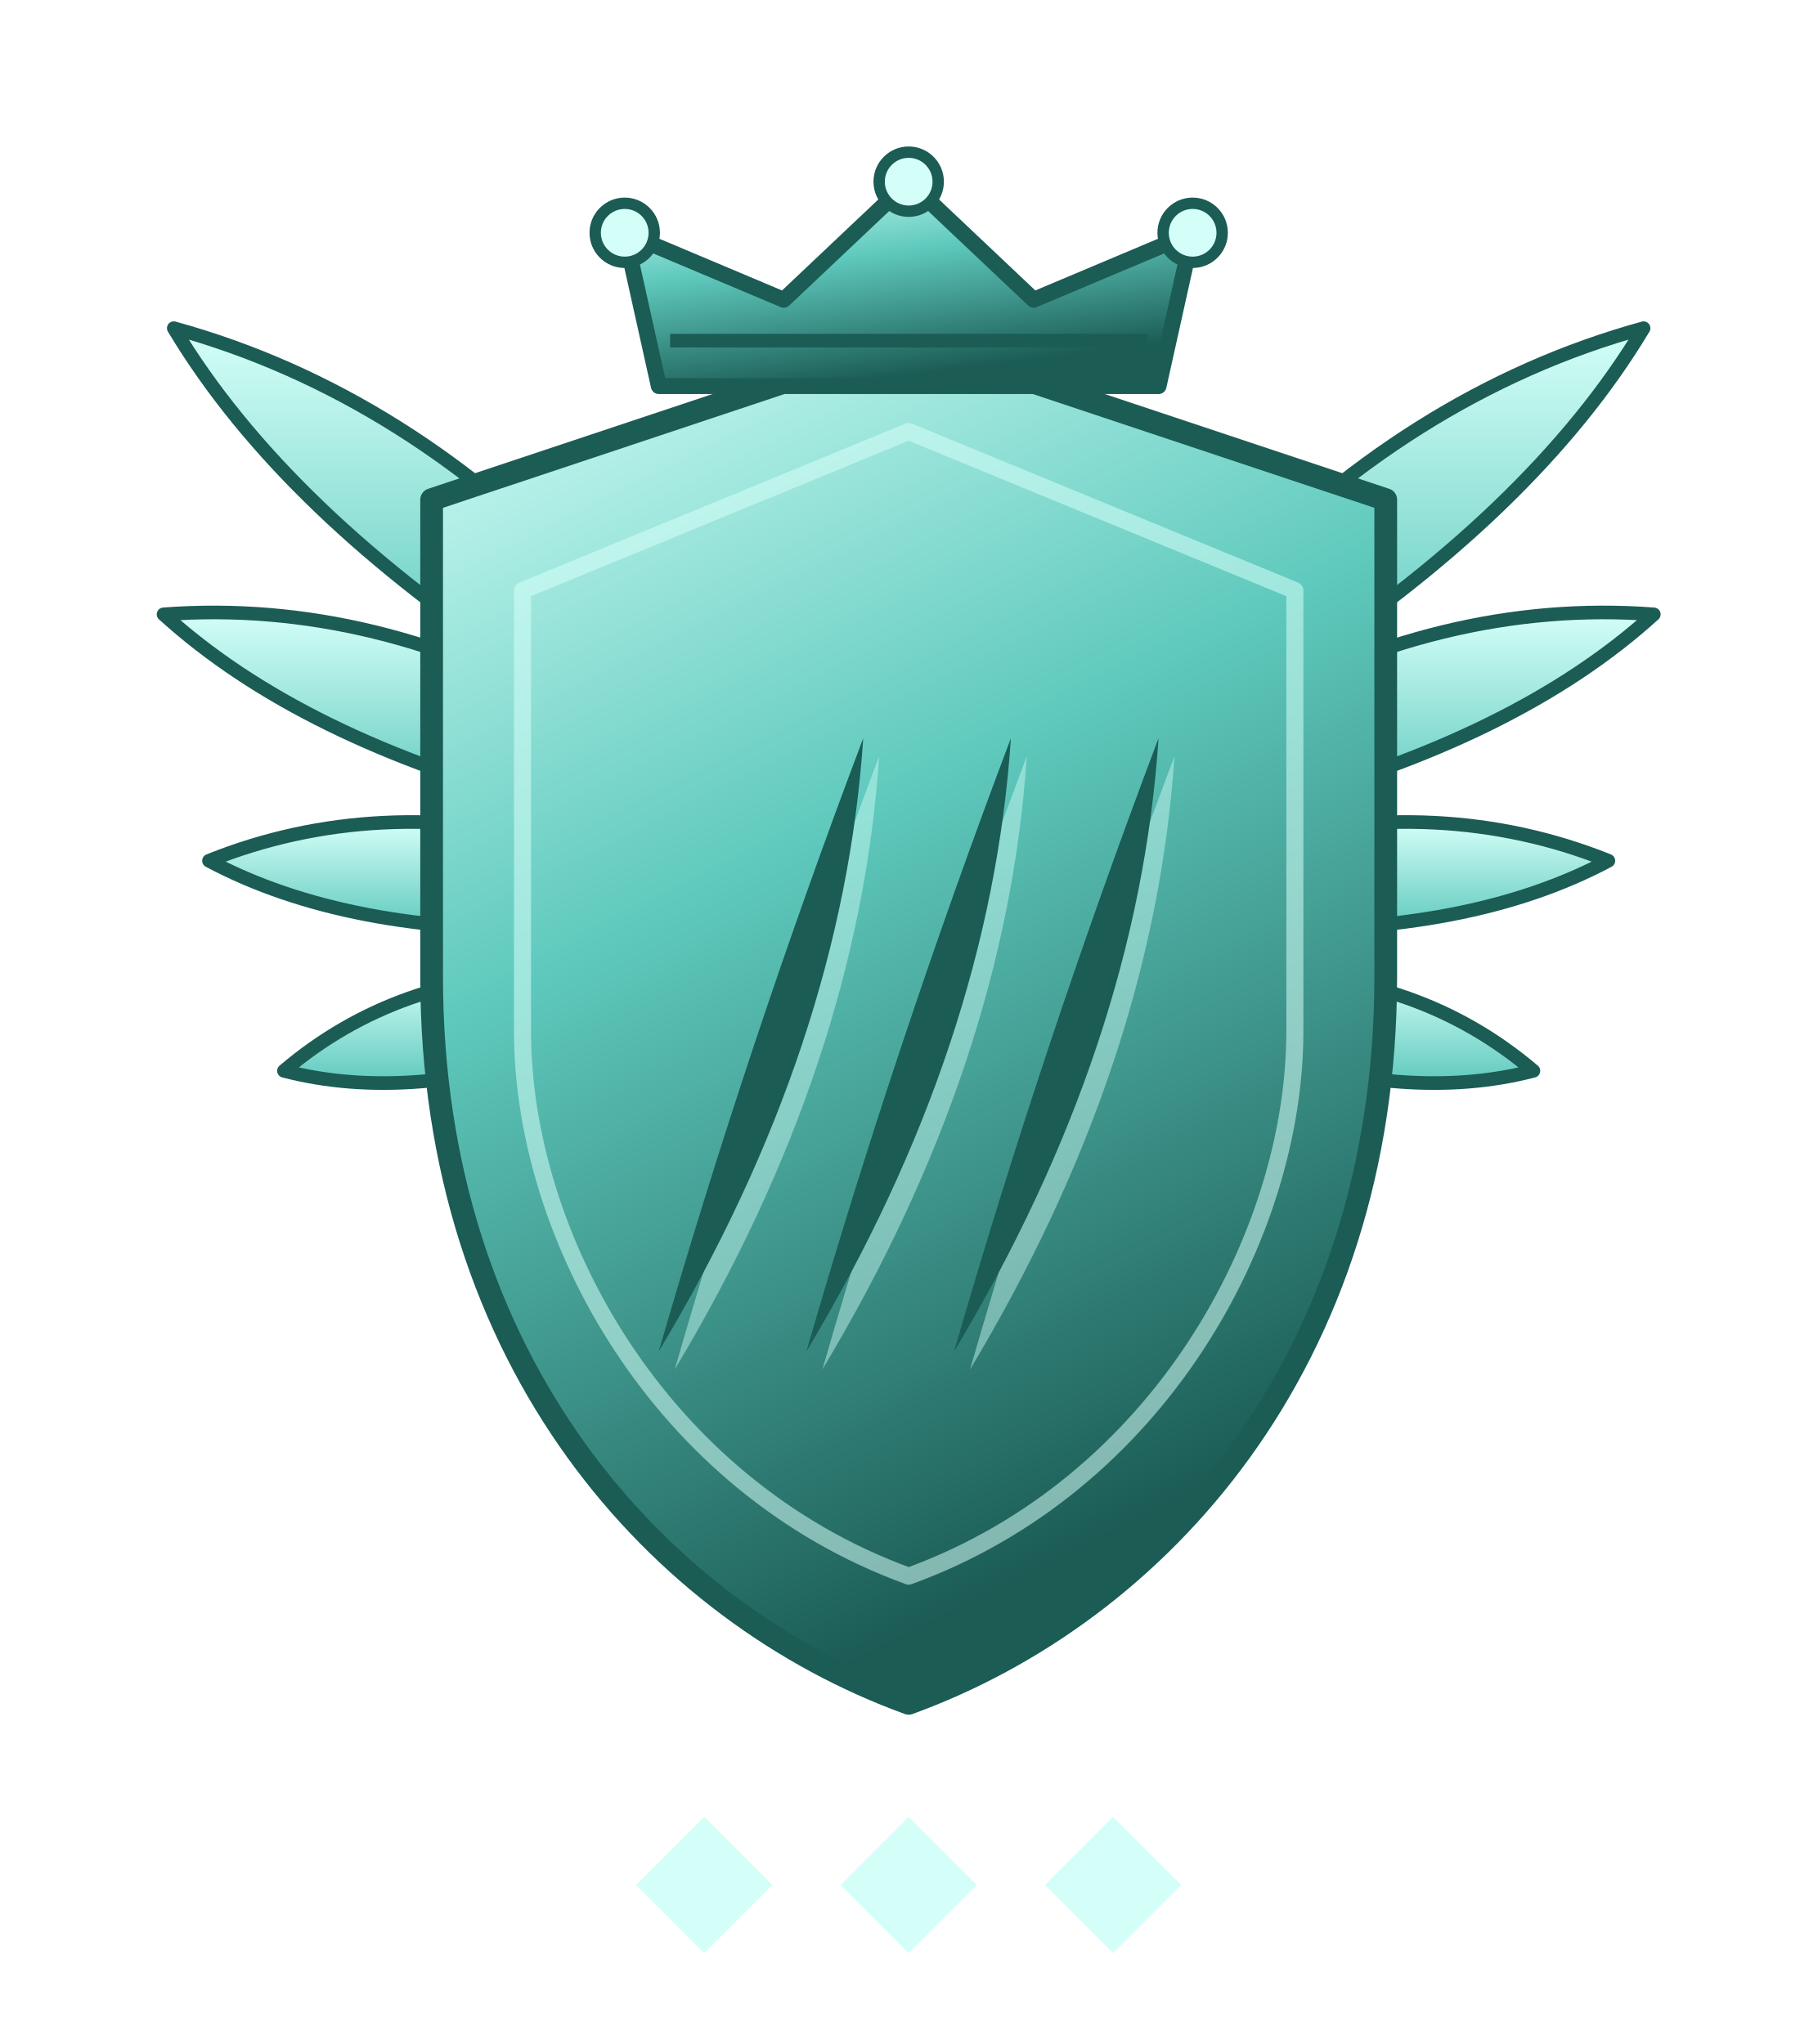
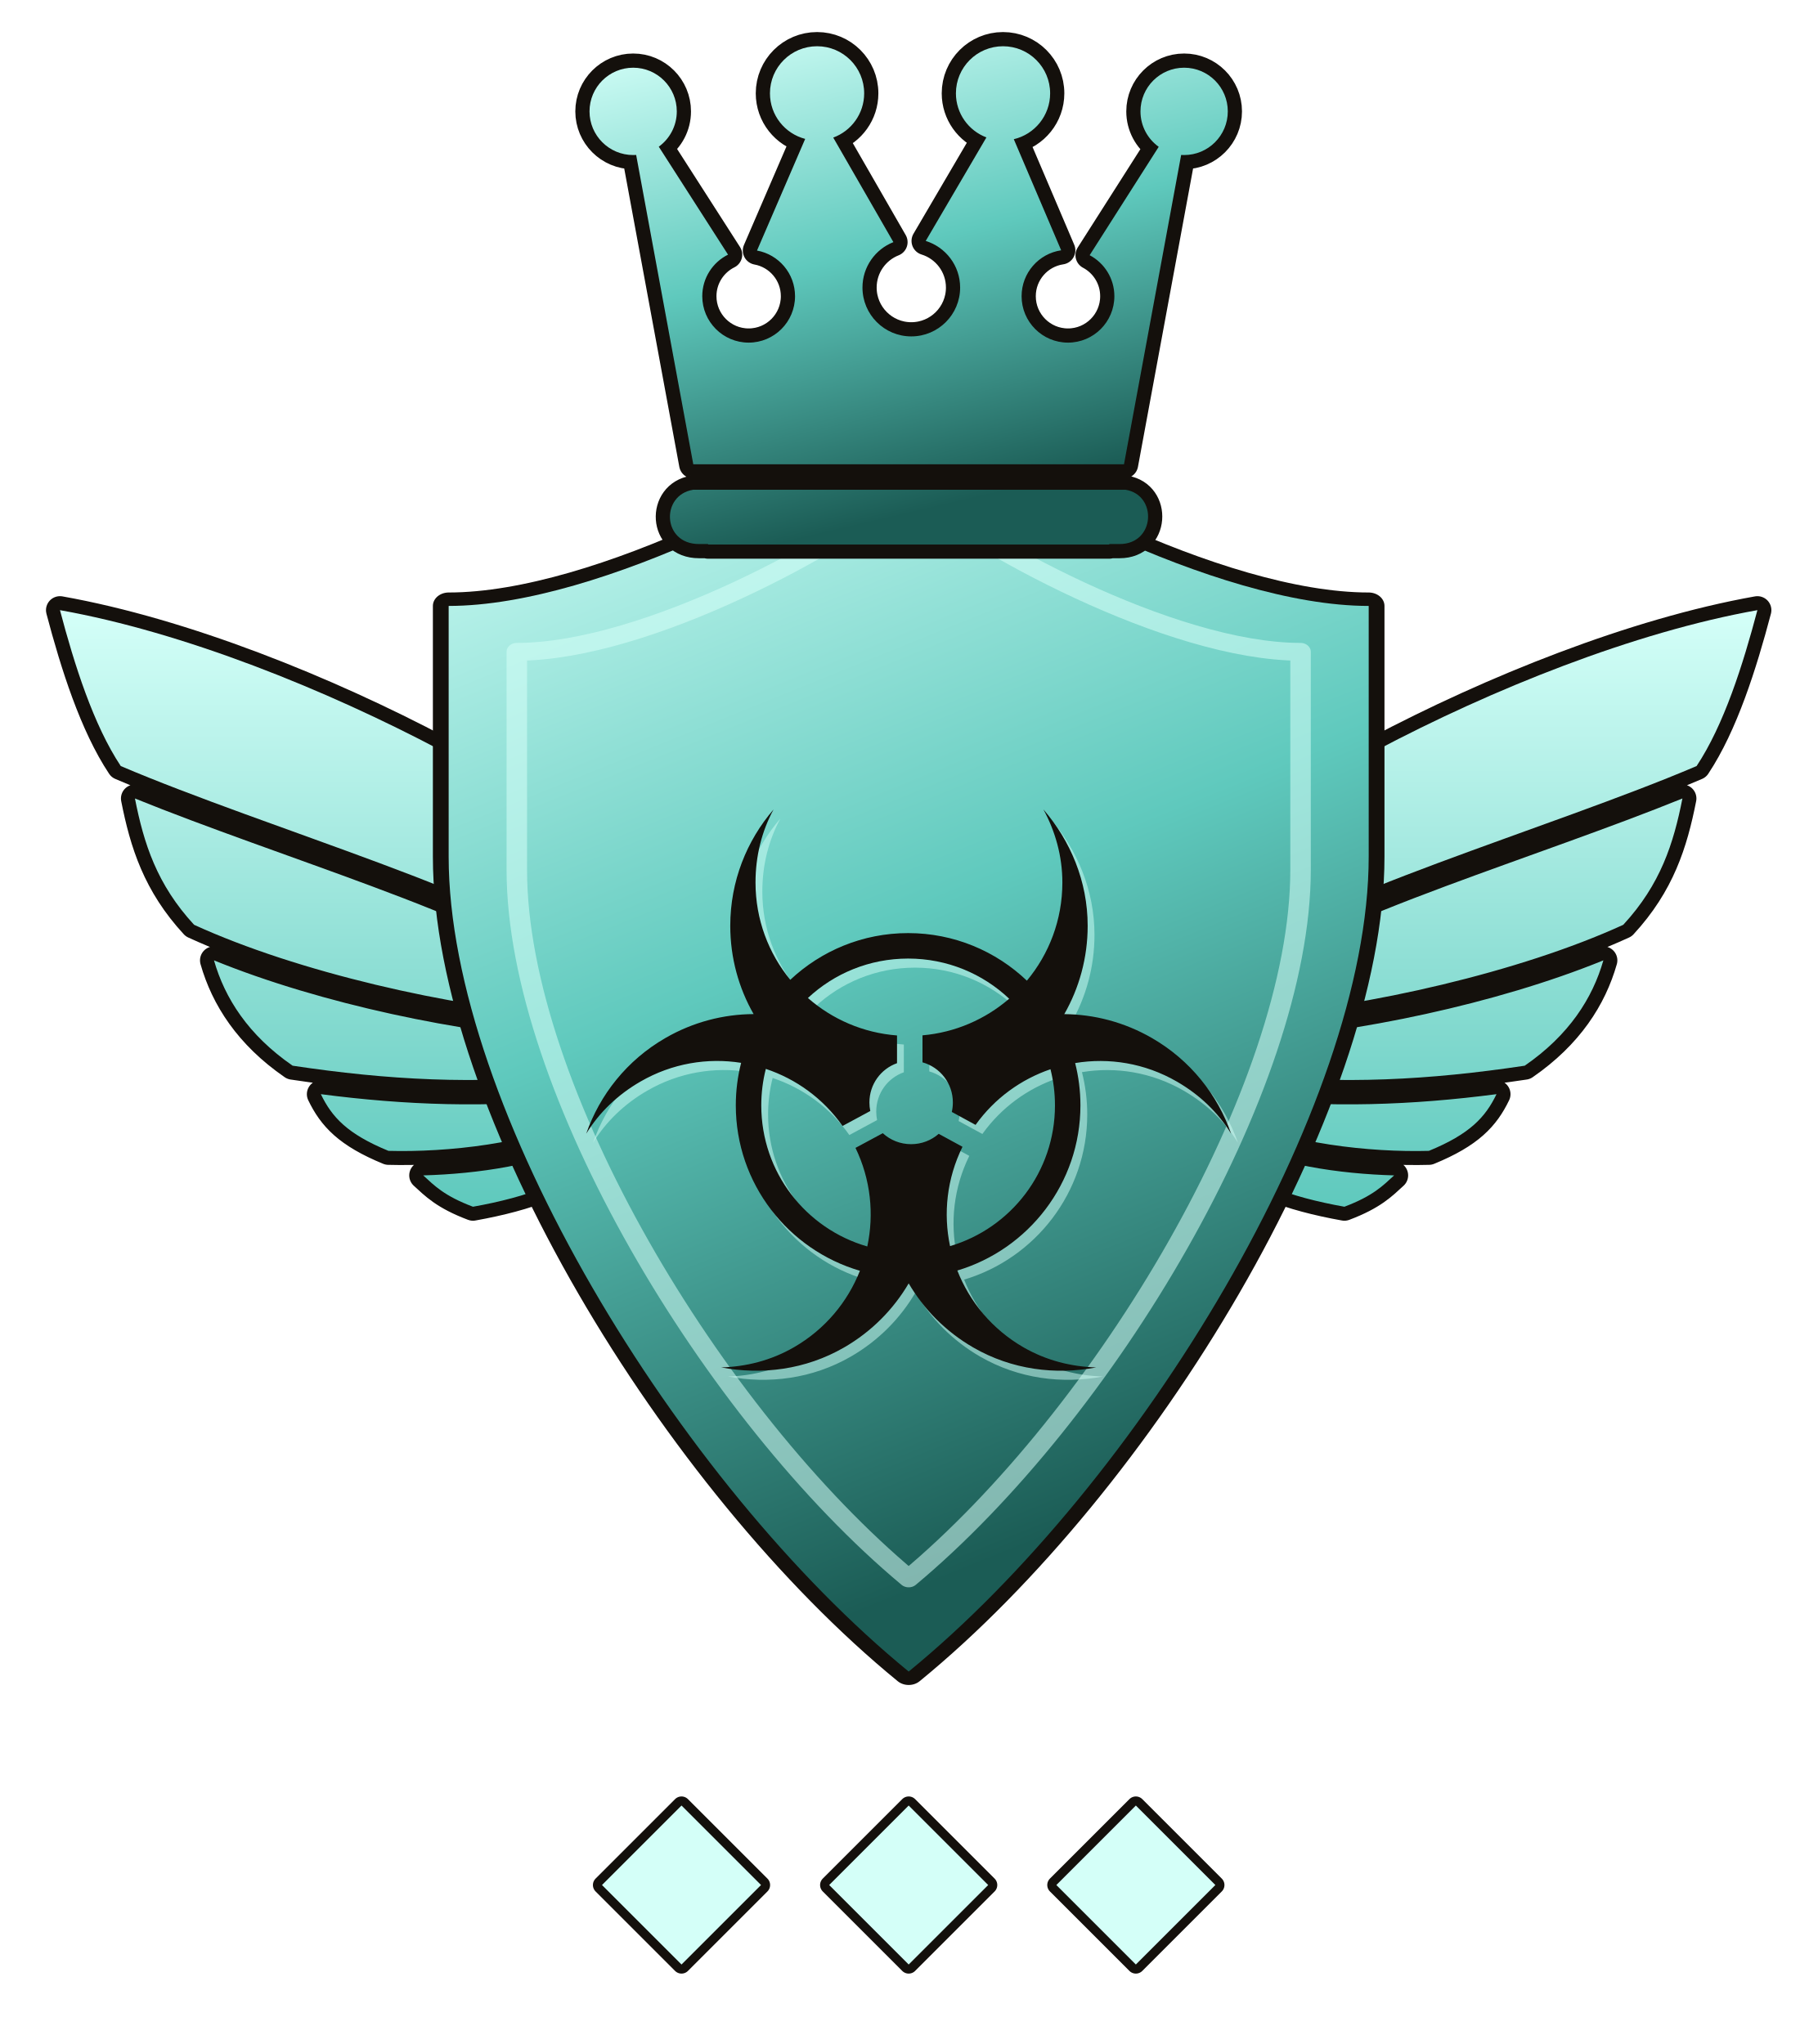
<svg xmlns="http://www.w3.org/2000/svg" viewBox="0 0 160 180" width="160" height="180" role="img" aria-label="Platinum I">
  <defs>
-     <linearGradient id="mplatinum2" x1="0" y1="0" x2="0.35" y2="1">
+     <linearGradient id="mplatinum2" x1="0" y1="0" x2="0.3" y2="1">
      <stop offset="0" stop-color="#d4fff8" />
-       <stop offset="0.45" stop-color="#5fc9bd" />
+       <stop offset="0.5" stop-color="#5fc9bd" />
      <stop offset="1" stop-color="#1b5c55" />
    </linearGradient>
    <linearGradient id="wplatinum2" x1="0" y1="0" x2="0" y2="1">
      <stop offset="0" stop-color="#d4fff8" />
      <stop offset="1" stop-color="#5fc9bd" />
    </linearGradient>
-     <radialGradient id="hplatinum2" cx="0.5" cy="0.48" r="0.5">
-       <stop offset="0.55" stop-color="#5fc9bd" stop-opacity="0.55" />
+     <radialGradient id="rplatinum2" cx="0.5" cy="0.5" r="0.5">
+       <stop offset="0.35" stop-color="#d4fff8" />
+       <stop offset="1" stop-color="#5fc9bd" />
+     </radialGradient>
+     <radialGradient id="hplatinum2" cx="0.5" cy="0.5" r="0.5">
+       <stop offset="0.2" stop-color="#5fc9bd" stop-opacity="0.6" />
      <stop offset="1" stop-color="#5fc9bd" stop-opacity="0" />
    </radialGradient>
  </defs>
-   <path d="M49.3 85.7 Q35 85.8 25 94.3 Q36.1 97.2 50.7 92.3 Z" fill="url(#wplatinum2)" stroke="#1b5c55" stroke-width="1.2" stroke-linejoin="round" />
-   <path d="M50.3 74.2 Q33.1 69.9 18.4 75.8 Q30.6 82.3 49.7 81.8 Z" fill="url(#wplatinum2)" stroke="#1b5c55" stroke-width="1.2" stroke-linejoin="round" />
-   <path d="M51.4 63.1 Q33 52.7 14.4 54.1 Q26.5 65.1 48.6 70.9 Z" fill="url(#wplatinum2)" stroke="#1b5c55" stroke-width="1.2" stroke-linejoin="round" />
-   <path d="M52.8 52.5 Q36 34.6 15.3 28.9 Q25 45.1 47.2 59.5 Z" fill="url(#wplatinum2)" stroke="#1b5c55" stroke-width="1.2" stroke-linejoin="round" />
-   <path d="M110.7 85.7 Q125 85.8 135 94.3 Q123.9 97.2 109.3 92.3 Z" fill="url(#wplatinum2)" stroke="#1b5c55" stroke-width="1.2" stroke-linejoin="round" />
-   <path d="M109.7 74.2 Q126.9 69.9 141.6 75.8 Q129.4 82.3 110.3 81.8 Z" fill="url(#wplatinum2)" stroke="#1b5c55" stroke-width="1.2" stroke-linejoin="round" />
-   <path d="M108.6 63.1 Q127 52.7 145.6 54.1 Q133.5 65.1 111.4 70.9 Z" fill="url(#wplatinum2)" stroke="#1b5c55" stroke-width="1.2" stroke-linejoin="round" />
-   <path d="M107.2 52.5 Q124 34.6 144.7 28.9 Q135 45.1 112.8 59.5 Z" fill="url(#wplatinum2)" stroke="#1b5c55" stroke-width="1.2" stroke-linejoin="round" />
-   <path d="M80 30 L122 44 V86 C122 120 102 142 80 150 C58 142 38 120 38 86 V44 Z" fill="url(#mplatinum2)" stroke="#1b5c55" stroke-width="2" stroke-linejoin="round" />
-   <path d="M80 38 L114 52 V90.8 C114 108.8 102 130.8 80 138.8 C58 130.8 46 108.8 46 90.8 V52 Z" fill="none" stroke="#d4fff8" stroke-opacity="0.55" stroke-width="1.5" stroke-linejoin="round" />
-   <polygon points="58,34 55,20.5 69,26.4 80,16 91,26.4 105,20.5 102,34" fill="url(#mplatinum2)" stroke="#1b5c55" stroke-width="1.4" stroke-linejoin="round" />
-   <line x1="59" y1="30" x2="101" y2="30" stroke="#1b5c55" stroke-width="1.2" />
-   <circle cx="55" cy="20.5" r="2.6" fill="#d4fff8" stroke="#1b5c55" stroke-width="1" />
-   <circle cx="80" cy="16" r="2.6" fill="#d4fff8" stroke="#1b5c55" stroke-width="1" />
-   <circle cx="105" cy="20.5" r="2.6" fill="#d4fff8" stroke="#1b5c55" stroke-width="1" />
-   <path d="M76 65 Q74.2 92 58 119 Q65.8 92 76 65 Z" fill="#d4fff8" fill-opacity="0.45" transform="translate(1.4 1.6)" />
-   <path d="M76 65 Q74.2 92 58 119 Q65.8 92 76 65 Z" fill="#1b5c55" />
-   <path d="M89 65 Q87.2 92 71 119 Q78.8 92 89 65 Z" fill="#d4fff8" fill-opacity="0.45" transform="translate(1.4 1.6)" />
-   <path d="M89 65 Q87.2 92 71 119 Q78.8 92 89 65 Z" fill="#1b5c55" />
-   <path d="M102 65 Q100.2 92 84 119 Q91.8 92 102 65 Z" fill="#d4fff8" fill-opacity="0.45" transform="translate(1.4 1.6)" />
-   <path d="M102 65 Q100.2 92 84 119 Q91.8 92 102 65 Z" fill="#1b5c55" />
-   <polygon points="62,160 68,166 62,172 56,166" fill="#d4fff8" />
-   <polygon points="80,160 86,166 80,172 74,166" fill="#d4fff8" />
-   <polygon points="98,160 104,166 98,172 92,166" fill="#d4fff8" />
+   <path transform="translate(33 80) scale(-0.12 0.12) translate(-256 -256)" d="M487 37.1C396.4 53.23 292 95.28 207.5 140 163 163.6 124 187.8 95.39 209.2 81.08 220 69.36 230 60.93 238.6c-8.43 8.7-13.38 16.3-14.65 20.3-9.04 28.7-3.42 57.7 1.73 84.7 9.55 50.4-3.23 88.9-22.98 126.3 25.24-5.7 45.36-19.8 57-47 8.47-19.8 9.13-37 11.43-57.6 2.3-20.6 6.45-44.2 22.44-73.2l.2-.4.2-.4c8.8-12.6 26.2-22.2 50-33.4 23.7-11.2 53.6-23 86-35.1 63.8-23.8 137.2-48.7 190.1-71.3 20-30.1 34-74.24 44.6-114.4zm-55 138.2c-51.7 21-116.6 43.1-173.5 64.3-32.2 12-61.8 23.7-84.6 34.5-22.6 10.7-38.5 21.6-42.6 27.2-6.8 12.3-11.1 23.2-14 33.3 83.4-6.5 195.3-31.8 271.3-66.6 27.4-29.7 36.9-59.7 43.4-92.7zm-58 118.8c-79 32.2-182 53.3-260.8 58.6-.9 5-1.5 9.8-2 14.6-.4 3.5-.7 7.1-1.1 10.6 72.4 7.5 136.3 4 206.2-6.5 32.6-22.5 49.8-49.6 57.7-77.3zm-78.4 98.2c-62.3 8.1-121.6 10.2-187.6 3.4-.7 4.5-1.6 9-2.7 13.6 35.9 19.2 98.1 25.8 140.7 24.6 30.2-12.4 41.5-24.8 49.6-41.6zM99.78 426.7c-1.15 2.1-3.14 6.7-4.21 8.9 14.03 20.2 48.73 32.2 88.43 39.3 21.2-8 28.3-15.5 36.5-23-39.7-1.1-86.7-7.7-120.7-25.2z" fill="url(#wplatinum2)" stroke="#14100c" stroke-width="20.53" stroke-linejoin="round" paint-order="stroke" />
+   <path transform="translate(127 80) scale(0.12 0.12) translate(-256 -256)" d="M487 37.1C396.4 53.23 292 95.28 207.5 140 163 163.6 124 187.8 95.39 209.2 81.08 220 69.36 230 60.93 238.6c-8.43 8.7-13.38 16.3-14.65 20.3-9.04 28.7-3.42 57.7 1.73 84.7 9.55 50.4-3.23 88.9-22.98 126.3 25.24-5.7 45.36-19.8 57-47 8.47-19.8 9.13-37 11.43-57.6 2.3-20.6 6.45-44.2 22.44-73.2l.2-.4.2-.4c8.8-12.6 26.2-22.2 50-33.4 23.7-11.2 53.6-23 86-35.1 63.8-23.8 137.2-48.7 190.1-71.3 20-30.1 34-74.24 44.6-114.4zm-55 138.2c-51.7 21-116.6 43.1-173.5 64.3-32.2 12-61.8 23.7-84.6 34.5-22.6 10.7-38.5 21.6-42.6 27.2-6.8 12.3-11.1 23.2-14 33.3 83.4-6.5 195.3-31.8 271.3-66.6 27.4-29.7 36.9-59.7 43.4-92.7zm-58 118.8c-79 32.2-182 53.3-260.8 58.6-.9 5-1.5 9.8-2 14.6-.4 3.5-.7 7.1-1.1 10.6 72.4 7.5 136.3 4 206.2-6.5 32.6-22.5 49.8-49.6 57.7-77.3zm-78.4 98.2c-62.3 8.1-121.6 10.2-187.6 3.4-.7 4.5-1.6 9-2.7 13.6 35.9 19.2 98.1 25.8 140.7 24.6 30.2-12.4 41.5-24.8 49.6-41.6zM99.78 426.7c-1.15 2.1-3.14 6.7-4.21 8.9 14.03 20.2 48.73 32.2 88.43 39.3 21.2-8 28.3-15.5 36.5-23-39.7-1.1-86.7-7.7-120.7-25.2z" fill="url(#wplatinum2)" stroke="#14100c" stroke-width="20.53" stroke-linejoin="round" paint-order="stroke" />
+   <path transform="translate(80 92) scale(0.27 0.23) translate(-256 -256)" d="M256 16c25 24 100 72 150 72v96c0 96-75 240-150 312-75-72-150-216-150-312V88c50 0 125-48 150-72z" fill="url(#mplatinum2)" stroke="#14100c" stroke-width="10.29" stroke-linejoin="round" paint-order="stroke" />
+   <path transform="translate(80 91) scale(0.23 0.2) translate(-256 -256)" d="M256 16c25 24 100 72 150 72v96c0 96-75 240-150 312-75-72-150-216-150-312V88c50 0 125-48 150-72z" fill="none" stroke="#d4fff8" stroke-opacity="0.55" stroke-width="7.84" stroke-linejoin="round" paint-order="stroke" />
+   <path transform="translate(80.6 96.8) scale(0.12 0.12) translate(-257.15 -247.65)" d="M158.03 41.656c-19.755 22.934-31.78 52.76-31.78 85.406 0 23.544 6.228 45.667 17.125 64.782-22.02.108-44.312 5.78-64.72 17.562-28.266 16.32-48.113 41.64-58.093 70.22 9.484-15.492 23.012-28.562 39.844-38.282 23.238-13.417 49.246-17.604 73.813-13.72-2.547 9.988-3.907 20.45-3.907 31.22 0 57.436 38.516 106.03 91.062 121.375-9.005 22.822-25.49 42.892-48.406 56.124-16.838 9.722-35.253 14.313-53.407 14.78 29.763 5.674 61.89 1.723 90.187-14.624 20.317-11.732 36.307-28.117 47.406-47.03 11.1 18.922 27.08 35.325 47.406 47.06 28.296 16.35 60.422 20.268 90.188 14.595-18.163-.466-36.574-5.03-53.406-14.75-22.99-13.275-39.514-33.43-48.5-56.344 52.175-15.572 90.312-64.01 90.312-121.186 0-10.714-1.356-21.122-3.875-31.063 24.812-4.113 51.127.025 74.626 13.595 16.832 9.725 30.362 22.788 39.844 38.28-9.978-28.58-29.826-53.896-58.094-70.217-20.29-11.718-42.444-17.393-64.344-17.563 10.906-19.12 17.157-41.258 17.157-64.813 0-32.68-12.678-62.462-32.47-85.406 8.668 15.962 13.906 34.184 13.906 53.625 0 27.412-9.775 52.516-26.03 72.032-22.69-21.61-53.39-34.906-87.126-34.906-33.412 0-63.84 13.036-86.47 34.28-15.94-19.424-25.5-44.29-25.5-71.405 0-19.44 4.58-37.662 13.25-53.624zm98.72 109.438c28.748 0 54.833 11.19 74.125 29.47-17.373 14.994-39.375 24.76-63.594 26.874v19.812c12.912 3.6 22.283 15.35 22.283 29.47 0 2.39-.272 4.708-.782 6.936l17.44 9.5c14.018-19.577 33.415-33.477 54.967-40.844 2.14 8.485 3.282 17.372 3.282 26.532 0 48.918-32.41 90.075-76.97 103.28-5.058-23.923-2.37-49.563 9.125-72.905l-17.438-9.5c-5.385 4.726-12.45 7.592-20.25 7.592-8.056 0-15.342-3.05-20.78-8.062l-20.032 10.78c11.2 23.207 13.728 48.628 8.656 72.345-44.973-12.95-77.78-54.324-77.78-103.53 0-9.25 1.163-18.223 3.344-26.783 22.14 7.39 42.055 21.663 56.28 41.875l20.345-10.968c-.414-2.02-.626-4.103-.626-6.25 0-13.38 8.396-24.635 20.25-28.845V207.53c-24.962-1.917-47.63-11.958-65.375-27.5 19.238-17.95 45.074-28.936 73.53-28.936z" fill="#d4fff8" fill-opacity="0.5" />
+   <path transform="translate(80 96) scale(0.12 0.12) translate(-257.15 -247.65)" d="M158.03 41.656c-19.755 22.934-31.78 52.76-31.78 85.406 0 23.544 6.228 45.667 17.125 64.782-22.02.108-44.312 5.78-64.72 17.562-28.266 16.32-48.113 41.64-58.093 70.22 9.484-15.492 23.012-28.562 39.844-38.282 23.238-13.417 49.246-17.604 73.813-13.72-2.547 9.988-3.907 20.45-3.907 31.22 0 57.436 38.516 106.03 91.062 121.375-9.005 22.822-25.49 42.892-48.406 56.124-16.838 9.722-35.253 14.313-53.407 14.78 29.763 5.674 61.89 1.723 90.187-14.624 20.317-11.732 36.307-28.117 47.406-47.03 11.1 18.922 27.08 35.325 47.406 47.06 28.296 16.35 60.422 20.268 90.188 14.595-18.163-.466-36.574-5.03-53.406-14.75-22.99-13.275-39.514-33.43-48.5-56.344 52.175-15.572 90.312-64.01 90.312-121.186 0-10.714-1.356-21.122-3.875-31.063 24.812-4.113 51.127.025 74.626 13.595 16.832 9.725 30.362 22.788 39.844 38.28-9.978-28.58-29.826-53.896-58.094-70.217-20.29-11.718-42.444-17.393-64.344-17.563 10.906-19.12 17.157-41.258 17.157-64.813 0-32.68-12.678-62.462-32.47-85.406 8.668 15.962 13.906 34.184 13.906 53.625 0 27.412-9.775 52.516-26.03 72.032-22.69-21.61-53.39-34.906-87.126-34.906-33.412 0-63.84 13.036-86.47 34.28-15.94-19.424-25.5-44.29-25.5-71.405 0-19.44 4.58-37.662 13.25-53.624zm98.72 109.438c28.748 0 54.833 11.19 74.125 29.47-17.373 14.994-39.375 24.76-63.594 26.874v19.812c12.912 3.6 22.283 15.35 22.283 29.47 0 2.39-.272 4.708-.782 6.936l17.44 9.5c14.018-19.577 33.415-33.477 54.967-40.844 2.14 8.485 3.282 17.372 3.282 26.532 0 48.918-32.41 90.075-76.97 103.28-5.058-23.923-2.37-49.563 9.125-72.905l-17.438-9.5c-5.385 4.726-12.45 7.592-20.25 7.592-8.056 0-15.342-3.05-20.78-8.062l-20.032 10.78c11.2 23.207 13.728 48.628 8.656 72.345-44.973-12.95-77.78-54.324-77.78-103.53 0-9.25 1.163-18.223 3.344-26.783 22.14 7.39 42.055 21.663 56.28 41.875l20.345-10.968c-.414-2.02-.626-4.103-.626-6.25 0-13.38 8.396-24.635 20.25-28.845V207.53c-24.962-1.917-47.63-11.958-65.375-27.5 19.238-17.95 45.074-28.936 73.53-28.936z" fill="#14100c" />
+   <path transform="translate(80 26) scale(0.12 0.12) translate(-255.5 -242.2)" d="M188.28 59.47c-19.086 0-34.56 15.468-34.56 34.56 0 16.077 10.983 29.57 25.843 33.44l-35.344 81.936c15.877 2.885 27.905 16.784 27.905 33.5 0 18.806-15.23 34.063-34.03 34.063-18.802 0-34.032-15.258-34.032-34.064 0-13.37 7.703-24.924 18.906-30.5l-50.814-79.22c8.007-5.82 13.22-15.24 13.22-25.905 0-17.693-14.314-32.06-32-32.06-17.688 0-32.032 14.37-32.032 32.06 0 17.693 14.344 32.032 32.03 32.032.734 0 1.468-.014 2.188-.062l41.907 227h316l41.936-227c.72.048 1.455.063 2.188.063 17.686 0 32.03-14.34 32.03-32.032 0-17.693-14.344-32.06-32.03-32.06-17.687 0-32.03 14.37-32.03 32.06-.002 10.723 5.286 20.187 13.373 26l-50.656 79.532c10.778 5.72 18.126 17.04 18.126 30.094 0 18.806-15.23 34.063-34.03 34.063s-34.032-15.258-34.032-34.064c0-17.11 12.602-31.267 29.03-33.687l-34.75-81.532c15.275-3.577 26.657-17.287 26.657-33.657 0-19.094-15.474-34.56-34.56-34.56-19.09 0-34.564 15.468-34.564 34.56 0 14.798 9.308 27.415 22.375 32.345L268 202.345c14.62 4.52 25.25 18.112 25.25 34.218 0 19.796-16.053 35.843-35.844 35.843-19.79 0-35.812-16.047-35.812-35.844 0-15.158 9.403-28.102 22.687-33.343l-44.124-76.72c13.234-4.845 22.688-17.552 22.688-32.47 0-19.094-15.475-34.56-34.563-34.56zM97.438 384.936c-23.978 3.763-22.86 39.844 4.188 39.844h6.656l.064.345h294.28l.063-.344h7.625c26.034 0 27.88-35.928 4.313-39.842H97.437z" fill="url(#mplatinum2)" stroke="#14100c" stroke-width="20.83" stroke-linejoin="round" paint-order="stroke" />
+   <path d="M60 159 L67 166 L60 173 L53 166 Z" fill="#d4fff8" stroke="#14100c" stroke-width="1.6" stroke-linejoin="round" paint-order="stroke" />
+   <path d="M80 159 L87 166 L80 173 L73 166 Z" fill="#d4fff8" stroke="#14100c" stroke-width="1.6" stroke-linejoin="round" paint-order="stroke" />
+   <path d="M100 159 L107 166 L100 173 L93 166 Z" fill="#d4fff8" stroke="#14100c" stroke-width="1.6" stroke-linejoin="round" paint-order="stroke" />
</svg>
